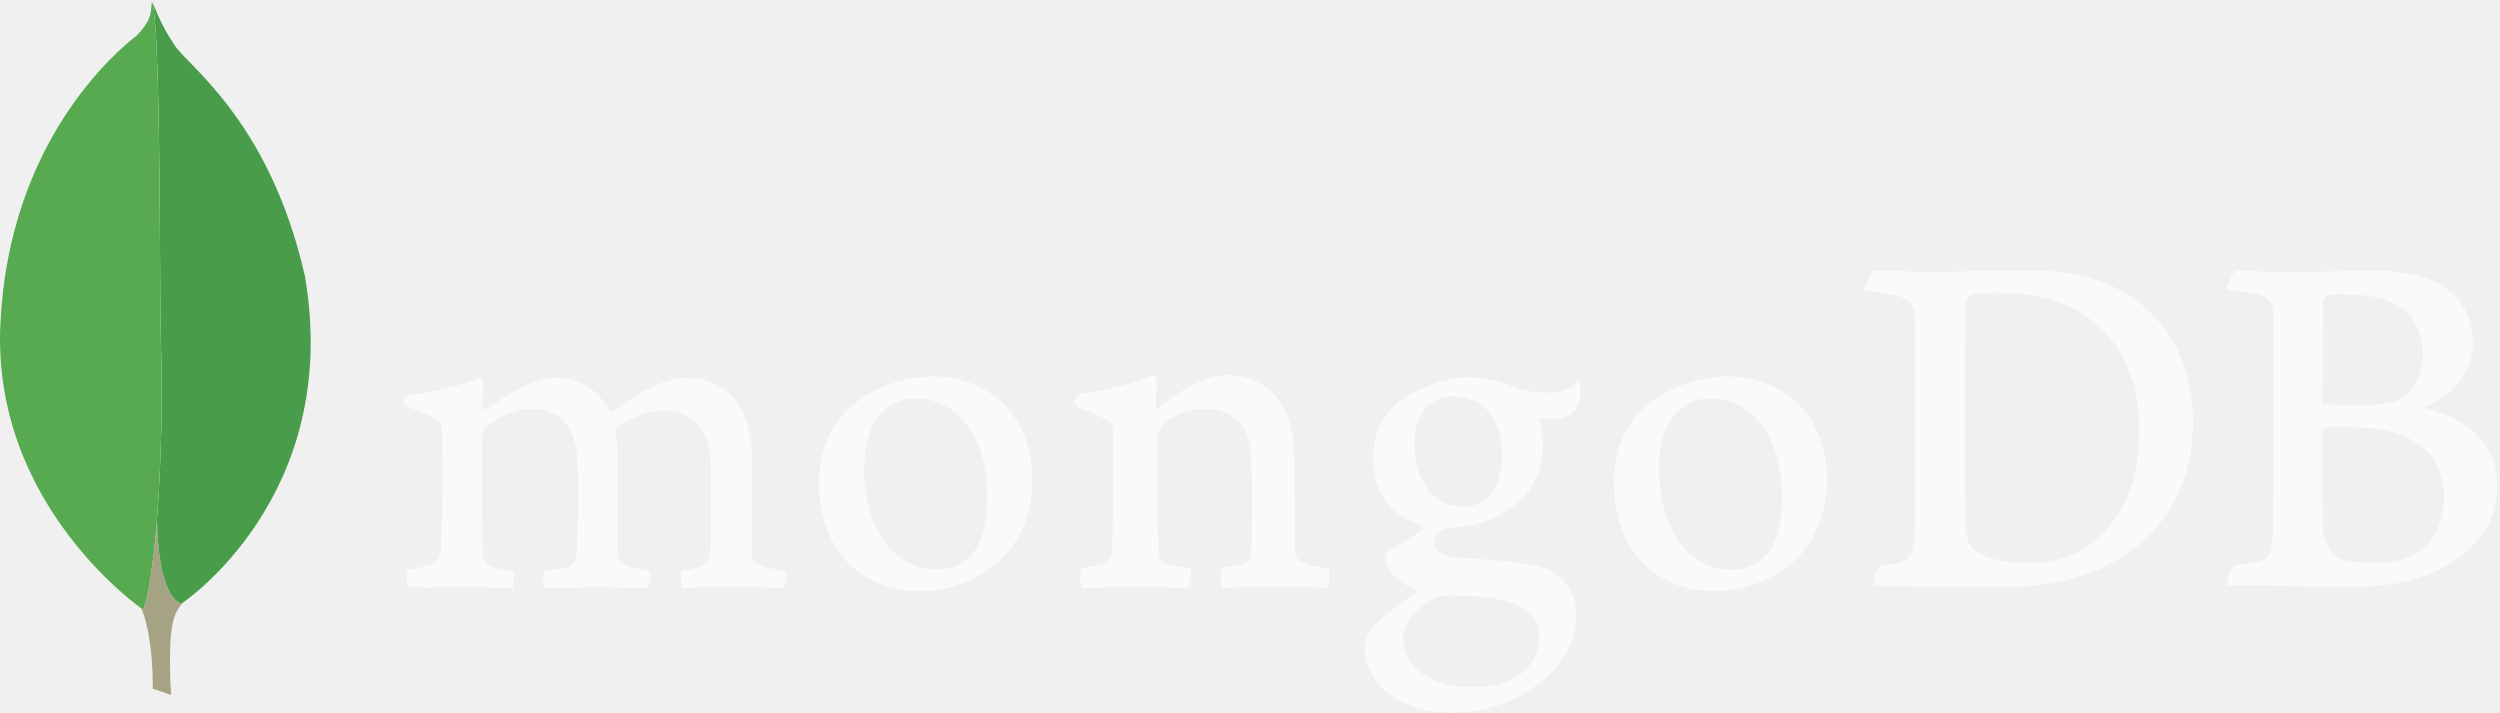
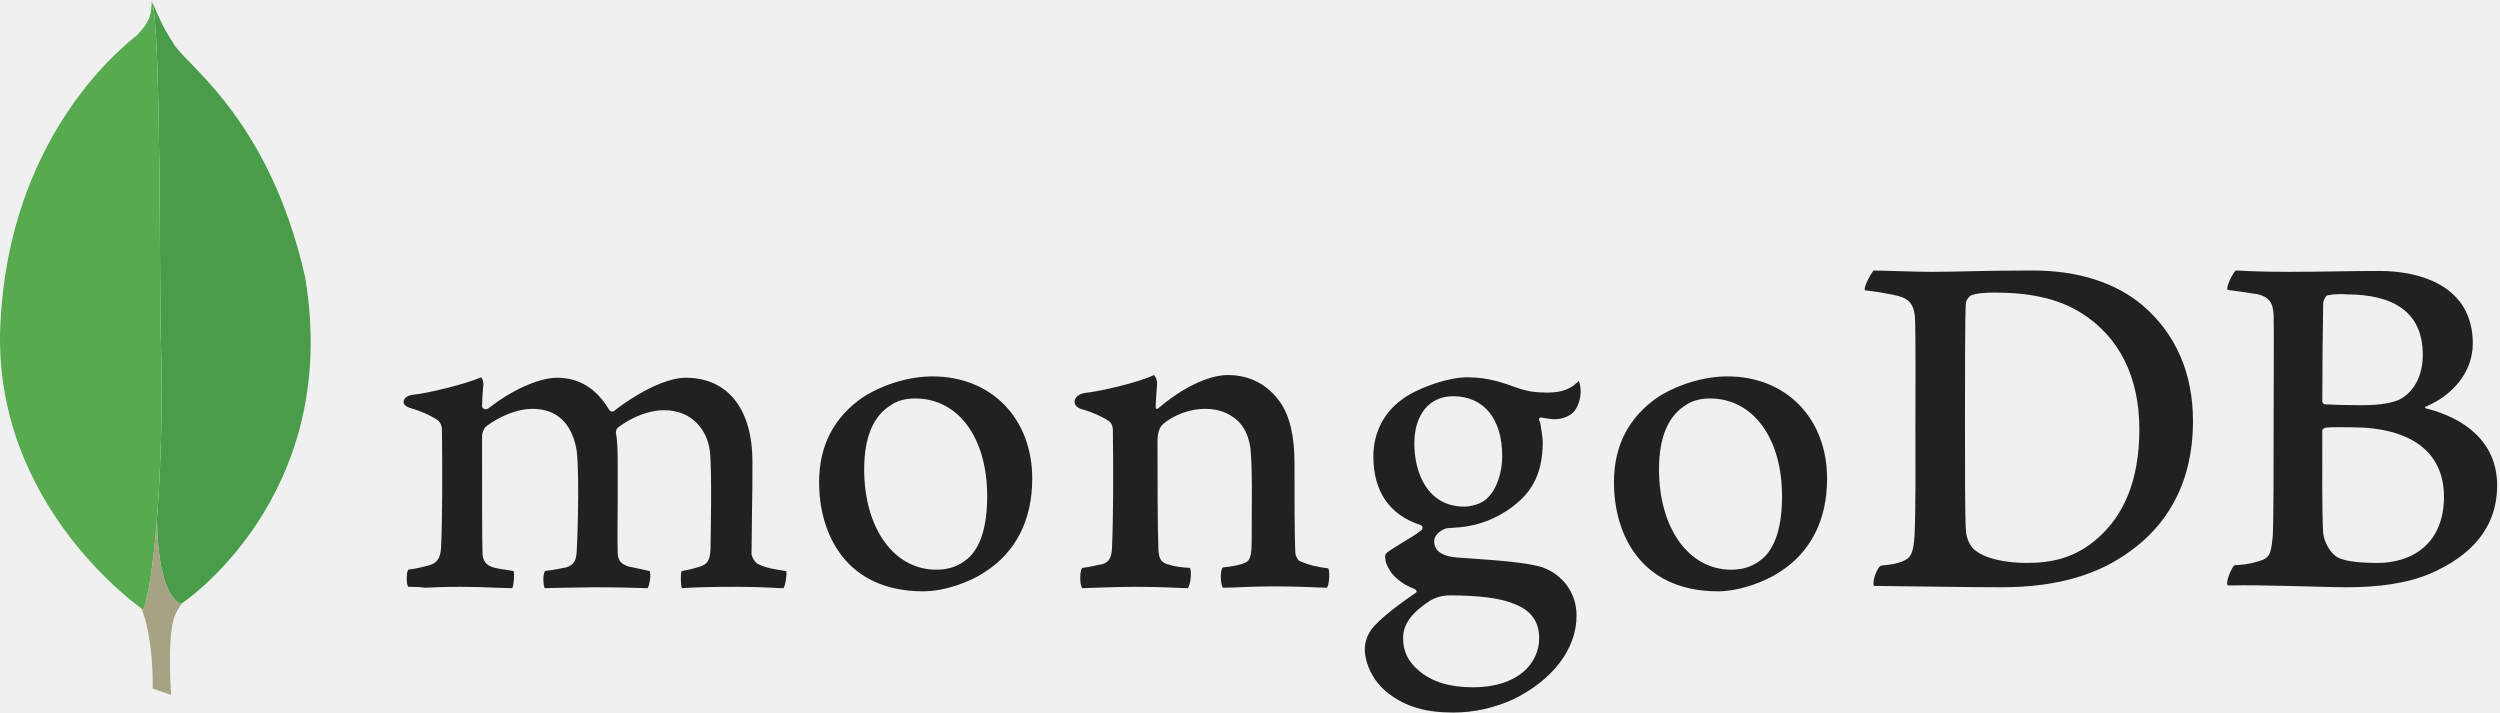
<svg xmlns="http://www.w3.org/2000/svg" width="2500" height="713" viewBox="0 0 2500 713" fill="none">
  <g clip-path="url(#clip0)">
-     <path fill-rule="evenodd" clip-rule="evenodd" d="M2327.7 295.284C2325.45 295.733 2323.2 300.689 2323.2 303.39C2322.75 321.417 2322.3 369.181 2322.3 401.622C2322.3 402.525 2323.65 404.327 2325 404.327C2331.76 404.776 2347.98 405.226 2361.95 405.226C2381.32 405.226 2392.59 402.525 2398.9 399.825C2415.12 391.71 2422.78 374.137 2422.78 354.757C2422.78 311.056 2392.14 294.381 2346.63 294.381C2343.47 293.932 2334.47 293.932 2327.7 295.284V295.284ZM2443.96 496.7C2443.96 452.091 2411.06 427.306 2351.59 427.306C2348.88 427.306 2329.96 426.856 2325.45 427.755C2324.1 428.209 2322.3 429.112 2322.3 430.465C2322.3 462.452 2321.85 513.375 2323.2 533.199C2324.1 541.759 2330.41 553.927 2338.07 557.53C2346.18 562.037 2364.65 562.936 2377.27 562.936C2412.87 562.936 2443.96 543.111 2443.96 496.7V496.7ZM2235.79 270.504C2240.29 270.504 2253.8 271.852 2288.5 271.852C2321.4 271.852 2347.53 270.953 2379.52 270.953C2418.72 270.953 2472.79 284.918 2472.79 343.497C2472.79 372.335 2452.51 395.318 2425.93 406.583C2424.58 407.032 2424.58 407.931 2425.93 408.38C2463.78 417.848 2497.13 441.275 2497.13 485.431C2497.13 528.692 2470.09 556.178 2430.89 573.302C2407.01 583.663 2377.27 587.267 2347.08 587.267C2324.1 587.267 2262.37 584.566 2228.13 585.47C2224.52 584.112 2231.28 567.892 2234.43 565.191C2242.54 564.737 2248.85 564.288 2257.41 561.583C2269.58 558.434 2270.93 554.825 2272.73 536.354C2273.63 520.582 2273.63 464.703 2273.63 425.055C2273.63 370.533 2274.09 333.585 2273.63 315.562C2273.18 301.598 2268.23 297.086 2258.32 294.381C2250.65 293.033 2238.04 291.227 2227.67 289.879C2225.41 287.623 2233.08 272.301 2235.79 270.504ZM1975.79 550.772C1986.61 559.327 2007.78 562.931 2026.71 562.931C2051.04 562.931 2075.37 558.434 2098.8 537.247C2122.69 515.626 2139.36 482.281 2139.36 429.112C2139.36 378.189 2119.98 336.734 2080.33 312.408C2057.8 298.434 2028.96 292.584 1995.62 292.584C1985.7 292.584 1976.24 293.033 1970.39 295.733C1969.03 296.637 1965.88 300.689 1965.88 302.94C1964.98 311.954 1964.98 381.344 1964.98 421.9C1964.98 463.805 1964.98 522.384 1965.88 529.142C1965.88 535.904 1969.03 546.266 1975.79 550.772H1975.79ZM1873.5 270.499C1882.07 270.499 1914.96 271.852 1930.73 271.852C1959.12 271.852 1979.39 270.504 2033.01 270.504C2078.07 270.504 2115.92 282.667 2142.96 305.645C2175.85 334.034 2192.98 373.238 2192.98 420.997C2192.98 489.039 2161.88 528.243 2130.79 550.772C2099.71 573.751 2059.15 587.267 2001.47 587.267C1970.83 587.267 1918.12 586.368 1874.4 585.914H1873.96C1871.7 581.861 1877.56 566.09 1881.16 565.641C1892.88 564.288 1896.04 563.834 1901.89 561.588C1911.35 557.979 1913.16 553.023 1914.51 536.354C1915.86 505.26 1915.41 467.862 1915.41 425.504C1915.41 395.318 1915.86 336.285 1914.96 317.359C1913.61 301.593 1906.85 297.535 1893.33 294.83C1886.57 293.482 1877.56 291.676 1864.95 290.328C1863.14 287.169 1871.25 273.204 1873.5 270.504V270.499Z" fill="#FAFAFA" />
-     <path fill-rule="evenodd" clip-rule="evenodd" d="M1328.29 568.341C1317.02 566.988 1308.91 565.191 1299 560.685C1297.65 559.781 1295.39 555.279 1295.39 553.473C1294.49 537.701 1294.49 492.643 1294.49 462.457C1294.49 438.121 1290.44 416.944 1280.07 402.076C1267.91 384.947 1250.34 375.04 1227.8 375.04C1207.98 375.04 1181.39 388.556 1159.31 407.481C1158.86 407.931 1155.26 411.09 1155.71 406.129C1155.71 401.173 1156.61 391.261 1157.06 384.498C1157.51 378.189 1153.91 375.04 1153.91 375.04C1139.49 382.247 1098.94 391.71 1084.06 393.058C1073.25 395.318 1070.55 405.68 1081.82 409.283H1082.27C1094.42 412.887 1102.54 416.944 1108.84 421.002C1113.35 424.605 1112.9 429.562 1112.9 433.619C1113.35 467.408 1113.35 519.23 1112 547.618C1111.55 558.883 1108.4 562.936 1100.28 564.737L1101.19 564.288C1094.88 565.641 1089.92 566.988 1082.26 567.892C1079.56 570.597 1079.56 585.016 1082.26 588.17C1087.22 588.17 1113.35 586.817 1134.99 586.817C1164.72 586.817 1180.04 588.17 1187.7 588.17C1190.85 584.566 1191.76 571.046 1189.96 567.892C1181.39 567.442 1175.08 566.544 1169.23 564.737C1161.12 562.931 1158.86 558.883 1158.41 549.42C1157.51 525.533 1157.51 475.069 1157.51 440.826C1157.51 431.363 1160.21 426.856 1162.92 424.151C1173.28 415.143 1189.96 408.834 1204.82 408.834C1219.24 408.834 1228.7 413.341 1235.91 419.2C1245.83 427.306 1248.98 439.024 1250.33 447.584C1252.58 466.959 1251.68 505.26 1251.68 538.604C1251.68 556.627 1250.33 561.134 1243.58 563.385C1240.42 564.737 1232.31 566.544 1222.85 567.437C1219.69 570.597 1220.6 584.566 1222.85 587.721C1235.91 587.721 1251.24 586.368 1273.76 586.368C1301.7 586.368 1319.73 587.721 1326.94 587.721C1329.18 585.016 1330.09 571.949 1328.29 568.341V568.341ZM1453.1 396.222C1429.22 396.222 1414.35 414.693 1414.35 443.526C1414.35 472.818 1427.42 506.612 1464.37 506.612C1470.67 506.612 1482.39 503.907 1487.79 497.599C1496.36 489.493 1502.22 473.268 1502.22 456.144C1502.22 418.746 1483.74 396.217 1453.1 396.217V396.222ZM1449.95 595.377C1440.94 595.377 1434.62 598.082 1430.57 600.338C1411.65 612.496 1403.09 624.215 1403.09 638.189C1403.09 651.251 1408.04 661.612 1418.86 670.626C1431.92 681.891 1449.95 687.301 1472.92 687.301C1518.89 687.301 1539.17 662.516 1539.17 638.189C1539.17 621.061 1530.6 609.796 1513.03 603.492C1500.41 598.082 1477.44 595.377 1449.95 595.377V595.377ZM1453.1 712.535C1425.62 712.535 1405.79 706.676 1388.67 693.609C1371.99 680.992 1364.79 662.066 1364.79 649C1364.79 645.397 1365.69 635.479 1373.8 626.471C1378.75 621.061 1389.57 610.699 1415.25 593.126C1416.15 592.677 1416.6 592.228 1416.6 591.319C1416.6 590.421 1415.7 589.518 1414.8 589.073C1393.62 580.963 1387.31 567.892 1385.51 560.685V559.781C1385.06 557.076 1384.16 554.376 1388.22 551.671C1391.37 549.42 1395.88 546.715 1400.83 543.565C1408.49 539.054 1416.6 534.098 1421.56 530.04C1422.46 529.142 1422.46 528.243 1422.46 527.34C1422.46 526.437 1421.56 525.533 1420.65 525.089C1389.12 514.723 1373.35 491.29 1373.35 456.144C1373.35 433.165 1383.71 412.438 1402.18 399.371C1414.8 389.459 1446.34 377.291 1467.07 377.291H1468.42C1489.6 377.74 1501.31 382.247 1517.98 388.106C1527 391.261 1535.56 392.608 1547.28 392.608C1564.85 392.608 1572.51 387.203 1578.81 380.899C1579.27 381.798 1580.17 384.054 1580.62 389.908C1581.07 395.768 1579.27 404.327 1574.76 410.636C1571.16 415.592 1563.05 419.2 1554.94 419.2H1552.68C1544.57 418.297 1540.96 417.394 1540.96 417.394L1539.17 418.297C1538.72 419.2 1539.16 420.099 1539.61 421.451L1540.07 422.355C1540.97 426.407 1542.77 438.57 1542.77 441.73C1542.77 478.678 1527.9 494.894 1512.13 507.062C1496.81 518.326 1479.24 525.533 1459.41 527.34C1458.96 527.34 1457.16 527.34 1453.1 527.789C1450.85 527.789 1447.7 528.243 1447.24 528.243H1446.79C1443.19 529.142 1434.18 533.648 1434.18 541.305C1434.18 548.063 1438.23 556.178 1457.61 557.53C1461.66 557.979 1465.71 557.98 1470.22 558.434C1495.91 560.23 1527.9 562.486 1542.77 567.442C1563.5 575.099 1576.56 593.575 1576.56 615.655C1576.56 649.005 1552.69 680.094 1513.03 699.464C1493.66 708.028 1474.28 712.535 1453.1 712.535V712.535ZM1709.94 398.473C1700.48 398.473 1691.91 400.719 1685.61 405.226C1668.04 416.041 1659.02 437.672 1659.02 469.21C1659.02 528.243 1688.76 569.698 1731.12 569.698C1743.74 569.698 1753.65 566.09 1762.21 558.883C1775.27 548.063 1782.04 526.437 1782.04 496.246C1782.04 437.672 1752.74 398.468 1709.94 398.468L1709.94 398.473ZM1718.05 591.324C1641.45 591.324 1613.96 535.001 1613.96 482.281C1613.96 445.333 1628.83 416.944 1658.57 396.666C1679.75 383.6 1704.99 376.393 1727.51 376.393C1786.09 376.393 1827.09 418.297 1827.09 478.678C1827.09 519.679 1810.87 552.12 1779.78 571.949C1764.91 581.861 1739.23 591.324 1718.05 591.324H1718.05V591.324ZM915.093 398.468C905.63 398.468 897.07 400.719 890.757 405.226C873.188 416.041 864.175 437.672 864.175 469.21C864.175 528.243 893.911 569.698 936.269 569.698C948.887 569.698 958.799 566.09 967.363 558.883C980.425 548.063 987.187 526.437 987.187 496.246C987.187 437.672 958.35 398.468 915.093 398.468ZM923.203 591.324C846.602 591.324 819.116 535.001 819.116 482.281C819.116 445.333 833.984 416.944 863.721 396.666C884.902 383.6 910.137 376.393 932.666 376.393C991.245 376.393 1032.25 418.297 1032.25 478.678C1032.25 519.679 1016.03 552.12 984.932 571.949C970.513 581.861 944.829 591.324 923.203 591.324ZM408.174 586.817C407.27 585.47 406.367 581.412 406.821 576.456C406.821 572.848 407.725 570.597 408.174 569.698C417.637 568.341 422.593 566.988 427.998 565.641C437.012 563.385 440.615 558.434 441.064 547.169C442.422 520.133 442.422 468.761 441.968 433.165V432.262C441.968 428.209 441.968 423.248 437.012 419.645C429.8 415.143 421.24 411.09 409.976 407.926C405.923 406.583 403.218 404.327 403.667 401.627C403.667 398.922 406.372 395.768 412.231 394.864C427.1 393.512 465.845 384.054 481.167 377.291C482.07 378.189 483.423 380.899 483.423 384.503L482.974 389.454C482.519 394.415 482.07 400.274 482.07 406.129C482.07 407.931 483.877 409.283 485.674 409.283C486.577 409.283 487.48 408.834 488.379 408.38C517.217 385.851 543.35 377.74 556.865 377.74C578.95 377.74 596.074 388.106 609.141 409.732C610.039 411.09 610.942 411.539 612.295 411.539C613.193 411.539 614.541 411.09 614.995 410.187C641.582 389.908 668.169 377.74 685.737 377.74C727.642 377.74 752.427 408.834 752.427 461.554C752.427 476.422 752.427 495.797 751.978 513.375C751.978 529.142 751.528 543.561 751.528 553.927C751.528 556.173 754.678 563.385 759.634 564.737C765.942 567.892 774.507 569.244 785.771 571.046H786.221C787.124 574.2 785.322 585.914 783.52 588.17C780.815 588.17 776.758 588.17 772.256 587.721C760.849 587.126 749.43 586.824 738.008 586.817C710.073 586.817 695.654 587.267 681.68 588.17C680.786 584.566 680.332 573.751 681.68 571.046C689.795 569.698 693.848 568.341 698.809 566.993C707.822 564.288 710.073 560.23 710.527 548.517C710.527 539.957 712.324 466.959 709.619 449.386C706.919 431.363 693.398 410.187 663.657 410.187C652.393 410.187 634.824 414.693 617.7 427.755C616.802 428.658 615.894 430.909 615.894 432.262V432.716C617.7 442.174 617.7 452.994 617.7 469.664V498.951C617.7 519.23 617.246 538.155 617.7 552.569C617.7 562.486 623.56 564.737 628.516 566.544C631.221 566.988 633.018 567.442 635.273 567.892C639.326 568.795 643.384 569.698 649.692 571.046C650.596 572.853 650.596 578.707 649.243 583.663C648.789 586.368 647.886 587.716 647.436 588.17C632.119 587.721 616.348 587.267 593.369 587.267C586.611 587.267 574.893 587.721 564.98 587.721C556.865 587.721 549.209 588.17 544.707 588.17C544.253 587.267 543.35 584.117 543.35 579.156C543.35 575.104 544.253 571.949 545.156 571.046C547.407 570.597 549.209 570.147 551.465 570.147C556.865 569.244 561.377 568.341 565.879 567.442C573.545 565.191 576.245 561.134 576.694 551.222C578.047 528.692 579.399 464.259 576.245 448.033C570.84 421.9 555.972 408.834 532.085 408.834C518.12 408.834 500.542 415.592 486.128 426.412C483.872 428.209 482.07 432.711 482.07 436.769V463.355C482.07 495.797 482.07 536.354 482.519 553.927C482.974 559.327 484.77 565.641 495.137 567.892C497.393 568.341 500.996 569.244 505.503 569.698L513.608 571.046C514.517 573.751 514.062 584.566 512.261 588.17C507.754 588.17 502.349 587.721 496.035 587.721C486.577 587.267 474.409 586.817 460.894 586.817C445.122 586.817 433.857 587.267 424.844 587.721C418.535 586.817 413.579 586.817 408.174 586.817V586.817Z" fill="#FAFAFA" />
+     <path fill-rule="evenodd" clip-rule="evenodd" d="M2327.7 295.284C2325.45 295.733 2323.2 300.689 2323.2 303.39C2322.75 321.417 2322.3 369.181 2322.3 401.622C2322.3 402.525 2323.65 404.327 2325 404.327C2331.76 404.776 2347.98 405.226 2361.95 405.226C2381.32 405.226 2392.59 402.525 2398.9 399.825C2415.12 391.71 2422.78 374.137 2422.78 354.757C2422.78 311.056 2392.14 294.381 2346.63 294.381C2343.47 293.932 2334.47 293.932 2327.7 295.284V295.284ZM2443.96 496.7C2443.96 452.091 2411.06 427.306 2351.59 427.306C2348.88 427.306 2329.96 426.856 2325.45 427.755C2324.1 428.209 2322.3 429.112 2322.3 430.465C2322.3 462.452 2321.85 513.375 2323.2 533.199C2324.1 541.759 2330.41 553.927 2338.07 557.53C2346.18 562.037 2364.65 562.936 2377.27 562.936C2412.87 562.936 2443.96 543.111 2443.96 496.7V496.7ZM2235.79 270.504C2240.29 270.504 2253.8 271.852 2288.5 271.852C2321.4 271.852 2347.53 270.953 2379.52 270.953C2418.72 270.953 2472.79 284.918 2472.79 343.497C2472.79 372.335 2452.51 395.318 2425.93 406.583C2424.58 407.032 2424.58 407.931 2425.93 408.38C2463.78 417.848 2497.13 441.275 2497.13 485.431C2497.13 528.692 2470.09 556.178 2430.89 573.302C2407.01 583.663 2377.27 587.267 2347.08 587.267C2324.1 587.267 2262.37 584.566 2228.13 585.47C2224.52 584.112 2231.28 567.892 2234.43 565.191C2242.54 564.737 2248.85 564.288 2257.41 561.583C2269.58 558.434 2270.93 554.825 2272.73 536.354C2273.63 520.582 2273.63 464.703 2273.63 425.055C2273.63 370.533 2274.09 333.585 2273.63 315.562C2273.18 301.598 2268.23 297.086 2258.32 294.381C2250.65 293.033 2238.04 291.227 2227.67 289.879C2225.41 287.623 2233.08 272.301 2235.79 270.504ZM1975.79 550.772C1986.61 559.327 2007.78 562.931 2026.71 562.931C2051.04 562.931 2075.37 558.434 2098.8 537.247C2122.69 515.626 2139.36 482.281 2139.36 429.112C2139.36 378.189 2119.98 336.734 2080.33 312.408C2057.8 298.434 2028.96 292.584 1995.62 292.584C1985.7 292.584 1976.24 293.033 1970.39 295.733C1969.03 296.637 1965.88 300.689 1965.88 302.94C1964.98 311.954 1964.98 381.344 1964.98 421.9C1964.98 463.805 1964.98 522.384 1965.88 529.142C1965.88 535.904 1969.03 546.266 1975.79 550.772H1975.79ZM1873.5 270.499C1882.07 270.499 1914.96 271.852 1930.73 271.852C1959.12 271.852 1979.39 270.504 2033.01 270.504C2078.07 270.504 2115.92 282.667 2142.96 305.645C2175.85 334.034 2192.98 373.238 2192.98 420.997C2192.98 489.039 2161.88 528.243 2130.79 550.772C2099.71 573.751 2059.15 587.267 2001.47 587.267C1970.83 587.267 1918.12 586.368 1874.4 585.914H1873.96C1871.7 581.861 1877.56 566.09 1881.16 565.641C1892.88 564.288 1896.04 563.834 1901.89 561.588C1911.35 557.979 1913.16 553.023 1914.51 536.354C1915.86 505.26 1915.41 467.862 1915.41 425.504C1915.41 395.318 1915.86 336.285 1914.96 317.359C1913.61 301.593 1906.85 297.535 1893.33 294.83C1886.57 293.482 1877.56 291.676 1864.95 290.328C1863.14 287.169 1871.25 273.204 1873.5 270.504V270.499Z" fill="#212121" />
+     <path fill-rule="evenodd" clip-rule="evenodd" d="M1328.29 568.341C1317.02 566.988 1308.91 565.191 1299 560.685C1297.65 559.781 1295.39 555.279 1295.39 553.473C1294.49 537.701 1294.49 492.643 1294.49 462.457C1294.49 438.121 1290.44 416.944 1280.07 402.076C1267.91 384.947 1250.34 375.04 1227.8 375.04C1207.98 375.04 1181.39 388.556 1159.31 407.481C1158.86 407.931 1155.26 411.09 1155.71 406.129C1155.71 401.173 1156.61 391.261 1157.06 384.498C1157.51 378.189 1153.91 375.04 1153.91 375.04C1139.49 382.247 1098.94 391.71 1084.06 393.058C1073.25 395.318 1070.55 405.68 1081.82 409.283H1082.27C1094.42 412.887 1102.54 416.944 1108.84 421.002C1113.35 424.605 1112.9 429.562 1112.9 433.619C1113.35 467.408 1113.35 519.23 1112 547.618C1111.55 558.883 1108.4 562.936 1100.28 564.737L1101.19 564.288C1094.88 565.641 1089.92 566.988 1082.26 567.892C1079.56 570.597 1079.56 585.016 1082.26 588.17C1087.22 588.17 1113.35 586.817 1134.99 586.817C1164.72 586.817 1180.04 588.17 1187.7 588.17C1190.85 584.566 1191.76 571.046 1189.96 567.892C1181.39 567.442 1175.08 566.544 1169.23 564.737C1161.12 562.931 1158.86 558.883 1158.41 549.42C1157.51 525.533 1157.51 475.069 1157.51 440.826C1157.51 431.363 1160.21 426.856 1162.92 424.151C1173.28 415.143 1189.96 408.834 1204.82 408.834C1219.24 408.834 1228.7 413.341 1235.91 419.2C1245.83 427.306 1248.98 439.024 1250.33 447.584C1252.58 466.959 1251.68 505.26 1251.68 538.604C1251.68 556.627 1250.33 561.134 1243.58 563.385C1240.42 564.737 1232.31 566.544 1222.85 567.437C1219.69 570.597 1220.6 584.566 1222.85 587.721C1235.91 587.721 1251.24 586.368 1273.76 586.368C1301.7 586.368 1319.73 587.721 1326.94 587.721C1329.18 585.016 1330.09 571.949 1328.29 568.341V568.341ZM1453.1 396.222C1429.22 396.222 1414.35 414.693 1414.35 443.526C1414.35 472.818 1427.42 506.612 1464.37 506.612C1470.67 506.612 1482.39 503.907 1487.79 497.599C1496.36 489.493 1502.22 473.268 1502.22 456.144C1502.22 418.746 1483.74 396.217 1453.1 396.217V396.222ZM1449.95 595.377C1440.94 595.377 1434.62 598.082 1430.57 600.338C1411.65 612.496 1403.09 624.215 1403.09 638.189C1403.09 651.251 1408.04 661.612 1418.86 670.626C1431.92 681.891 1449.95 687.301 1472.92 687.301C1518.89 687.301 1539.17 662.516 1539.17 638.189C1539.17 621.061 1530.6 609.796 1513.03 603.492C1500.41 598.082 1477.44 595.377 1449.95 595.377V595.377ZM1453.1 712.535C1425.62 712.535 1405.79 706.676 1388.67 693.609C1371.99 680.992 1364.79 662.066 1364.79 649C1364.79 645.397 1365.69 635.479 1373.8 626.471C1378.75 621.061 1389.57 610.699 1415.25 593.126C1416.15 592.677 1416.6 592.228 1416.6 591.319C1416.6 590.421 1415.7 589.518 1414.8 589.073C1393.62 580.963 1387.31 567.892 1385.51 560.685V559.781C1385.06 557.076 1384.16 554.376 1388.22 551.671C1391.37 549.42 1395.88 546.715 1400.83 543.565C1408.49 539.054 1416.6 534.098 1421.56 530.04C1422.46 529.142 1422.46 528.243 1422.46 527.34C1422.46 526.437 1421.56 525.533 1420.65 525.089C1389.12 514.723 1373.35 491.29 1373.35 456.144C1373.35 433.165 1383.71 412.438 1402.18 399.371C1414.8 389.459 1446.34 377.291 1467.07 377.291H1468.42C1489.6 377.74 1501.31 382.247 1517.98 388.106C1527 391.261 1535.56 392.608 1547.28 392.608C1564.85 392.608 1572.51 387.203 1578.81 380.899C1579.27 381.798 1580.17 384.054 1580.62 389.908C1581.07 395.768 1579.27 404.327 1574.76 410.636C1571.16 415.592 1563.05 419.2 1554.94 419.2H1552.68C1544.57 418.297 1540.96 417.394 1540.96 417.394L1539.17 418.297C1538.72 419.2 1539.16 420.099 1539.61 421.451L1540.07 422.355C1540.97 426.407 1542.77 438.57 1542.77 441.73C1542.77 478.678 1527.9 494.894 1512.13 507.062C1496.81 518.326 1479.24 525.533 1459.41 527.34C1458.96 527.34 1457.16 527.34 1453.1 527.789C1450.85 527.789 1447.7 528.243 1447.24 528.243H1446.79C1443.19 529.142 1434.18 533.648 1434.18 541.305C1434.18 548.063 1438.23 556.178 1457.61 557.53C1461.66 557.979 1465.71 557.98 1470.22 558.434C1495.91 560.23 1527.9 562.486 1542.77 567.442C1563.5 575.099 1576.56 593.575 1576.56 615.655C1576.56 649.005 1552.69 680.094 1513.03 699.464C1493.66 708.028 1474.28 712.535 1453.1 712.535V712.535ZM1709.94 398.473C1700.48 398.473 1691.91 400.719 1685.61 405.226C1668.04 416.041 1659.02 437.672 1659.02 469.21C1659.02 528.243 1688.76 569.698 1731.12 569.698C1743.74 569.698 1753.65 566.09 1762.21 558.883C1775.27 548.063 1782.04 526.437 1782.04 496.246C1782.04 437.672 1752.74 398.468 1709.94 398.468L1709.94 398.473ZM1718.05 591.324C1641.45 591.324 1613.96 535.001 1613.96 482.281C1613.96 445.333 1628.83 416.944 1658.57 396.666C1679.75 383.6 1704.99 376.393 1727.51 376.393C1786.09 376.393 1827.09 418.297 1827.09 478.678C1827.09 519.679 1810.87 552.12 1779.78 571.949C1764.91 581.861 1739.23 591.324 1718.05 591.324H1718.05V591.324ZM915.093 398.468C905.63 398.468 897.07 400.719 890.757 405.226C873.188 416.041 864.175 437.672 864.175 469.21C864.175 528.243 893.911 569.698 936.269 569.698C948.887 569.698 958.799 566.09 967.363 558.883C980.425 548.063 987.187 526.437 987.187 496.246C987.187 437.672 958.35 398.468 915.093 398.468ZM923.203 591.324C846.602 591.324 819.116 535.001 819.116 482.281C819.116 445.333 833.984 416.944 863.721 396.666C884.902 383.6 910.137 376.393 932.666 376.393C991.245 376.393 1032.25 418.297 1032.25 478.678C1032.25 519.679 1016.03 552.12 984.932 571.949C970.513 581.861 944.829 591.324 923.203 591.324ZM408.174 586.817C407.27 585.47 406.367 581.412 406.821 576.456C406.821 572.848 407.725 570.597 408.174 569.698C417.637 568.341 422.593 566.988 427.998 565.641C437.012 563.385 440.615 558.434 441.064 547.169C442.422 520.133 442.422 468.761 441.968 433.165V432.262C441.968 428.209 441.968 423.248 437.012 419.645C429.8 415.143 421.24 411.09 409.976 407.926C405.923 406.583 403.218 404.327 403.667 401.627C403.667 398.922 406.372 395.768 412.231 394.864C427.1 393.512 465.845 384.054 481.167 377.291C482.07 378.189 483.423 380.899 483.423 384.503L482.974 389.454C482.519 394.415 482.07 400.274 482.07 406.129C482.07 407.931 483.877 409.283 485.674 409.283C486.577 409.283 487.48 408.834 488.379 408.38C517.217 385.851 543.35 377.74 556.865 377.74C578.95 377.74 596.074 388.106 609.141 409.732C610.039 411.09 610.942 411.539 612.295 411.539C613.193 411.539 614.541 411.09 614.995 410.187C641.582 389.908 668.169 377.74 685.737 377.74C727.642 377.74 752.427 408.834 752.427 461.554C752.427 476.422 752.427 495.797 751.978 513.375C751.978 529.142 751.528 543.561 751.528 553.927C751.528 556.173 754.678 563.385 759.634 564.737C765.942 567.892 774.507 569.244 785.771 571.046H786.221C787.124 574.2 785.322 585.914 783.52 588.17C780.815 588.17 776.758 588.17 772.256 587.721C760.849 587.126 749.43 586.824 738.008 586.817C710.073 586.817 695.654 587.267 681.68 588.17C680.786 584.566 680.332 573.751 681.68 571.046C689.795 569.698 693.848 568.341 698.809 566.993C707.822 564.288 710.073 560.23 710.527 548.517C710.527 539.957 712.324 466.959 709.619 449.386C706.919 431.363 693.398 410.187 663.657 410.187C652.393 410.187 634.824 414.693 617.7 427.755C616.802 428.658 615.894 430.909 615.894 432.262V432.716C617.7 442.174 617.7 452.994 617.7 469.664V498.951C617.7 519.23 617.246 538.155 617.7 552.569C617.7 562.486 623.56 564.737 628.516 566.544C631.221 566.988 633.018 567.442 635.273 567.892C639.326 568.795 643.384 569.698 649.692 571.046C650.596 572.853 650.596 578.707 649.243 583.663C648.789 586.368 647.886 587.716 647.436 588.17C632.119 587.721 616.348 587.267 593.369 587.267C586.611 587.267 574.893 587.721 564.98 587.721C556.865 587.721 549.209 588.17 544.707 588.17C544.253 587.267 543.35 584.117 543.35 579.156C543.35 575.104 544.253 571.949 545.156 571.046C547.407 570.597 549.209 570.147 551.465 570.147C556.865 569.244 561.377 568.341 565.879 567.442C573.545 565.191 576.245 561.134 576.694 551.222C578.047 528.692 579.399 464.259 576.245 448.033C570.84 421.9 555.972 408.834 532.085 408.834C518.12 408.834 500.542 415.592 486.128 426.412C483.872 428.209 482.07 432.711 482.07 436.769V463.355C482.07 495.797 482.07 536.354 482.519 553.927C482.974 559.327 484.77 565.641 495.137 567.892C497.393 568.341 500.996 569.244 505.503 569.698L513.608 571.046C514.517 573.751 514.062 584.566 512.261 588.17C507.754 588.17 502.349 587.721 496.035 587.721C486.577 587.267 474.409 586.817 460.894 586.817C445.122 586.817 433.857 587.267 424.844 587.721C418.535 586.817 413.579 586.817 408.174 586.817V586.817Z" fill="#212121" />
    <path fill-rule="evenodd" clip-rule="evenodd" d="M171.157 694.962L152.686 688.648C152.686 688.648 154.941 594.479 121.143 587.721C98.618 561.583 124.756 -520.741 205.859 584.112C205.859 584.112 177.92 598.077 172.964 621.964C167.554 645.396 171.157 694.962 171.157 694.962V694.962Z" fill="white" />
    <path fill-rule="evenodd" clip-rule="evenodd" d="M171.157 694.962L152.686 688.648C152.686 688.648 154.941 594.479 121.143 587.721C98.618 561.583 124.756 -520.741 205.859 584.112C205.859 584.112 177.92 598.077 172.964 621.964C167.554 645.396 171.157 694.962 171.157 694.962V694.962Z" fill="#A6A385" />
    <path fill-rule="evenodd" clip-rule="evenodd" d="M181.074 603.941C181.074 603.941 342.842 497.599 304.985 276.353C268.491 115.499 182.427 62.779 172.964 42.501C162.603 28.082 152.686 2.853 152.686 2.853L159.448 450.284C159.448 450.738 145.479 587.267 181.079 603.946" fill="white" />
    <path fill-rule="evenodd" clip-rule="evenodd" d="M181.074 603.941C181.074 603.941 342.842 497.599 304.985 276.353C268.491 115.499 182.427 62.779 172.964 42.501C162.603 28.082 152.686 2.853 152.686 2.853L159.448 450.284C159.448 450.738 145.479 587.267 181.079 603.946" fill="#499D4A" />
    <path fill-rule="evenodd" clip-rule="evenodd" d="M143.228 609.796C143.228 609.796 -8.628 506.158 0.386 323.673C8.945 141.183 116.186 51.515 136.914 35.294C150.435 20.875 150.884 15.465 151.787 1.046C161.25 21.324 159.448 304.298 160.796 337.638C164.849 466.056 153.589 585.47 143.228 609.796Z" fill="white" />
    <path fill-rule="evenodd" clip-rule="evenodd" d="M143.228 609.796C143.228 609.796 -8.628 506.158 0.386 323.673C8.945 141.183 116.186 51.515 136.914 35.294C150.435 20.875 150.884 15.465 151.787 1.046C161.25 21.324 159.448 304.298 160.796 337.638C164.849 466.056 153.589 585.47 143.228 609.796Z" fill="#58AA50" />
  </g>
  <defs>
    <clipPath id="clip0">
      <rect width="2500" height="713" fill="white" />
    </clipPath>
  </defs>
</svg>
